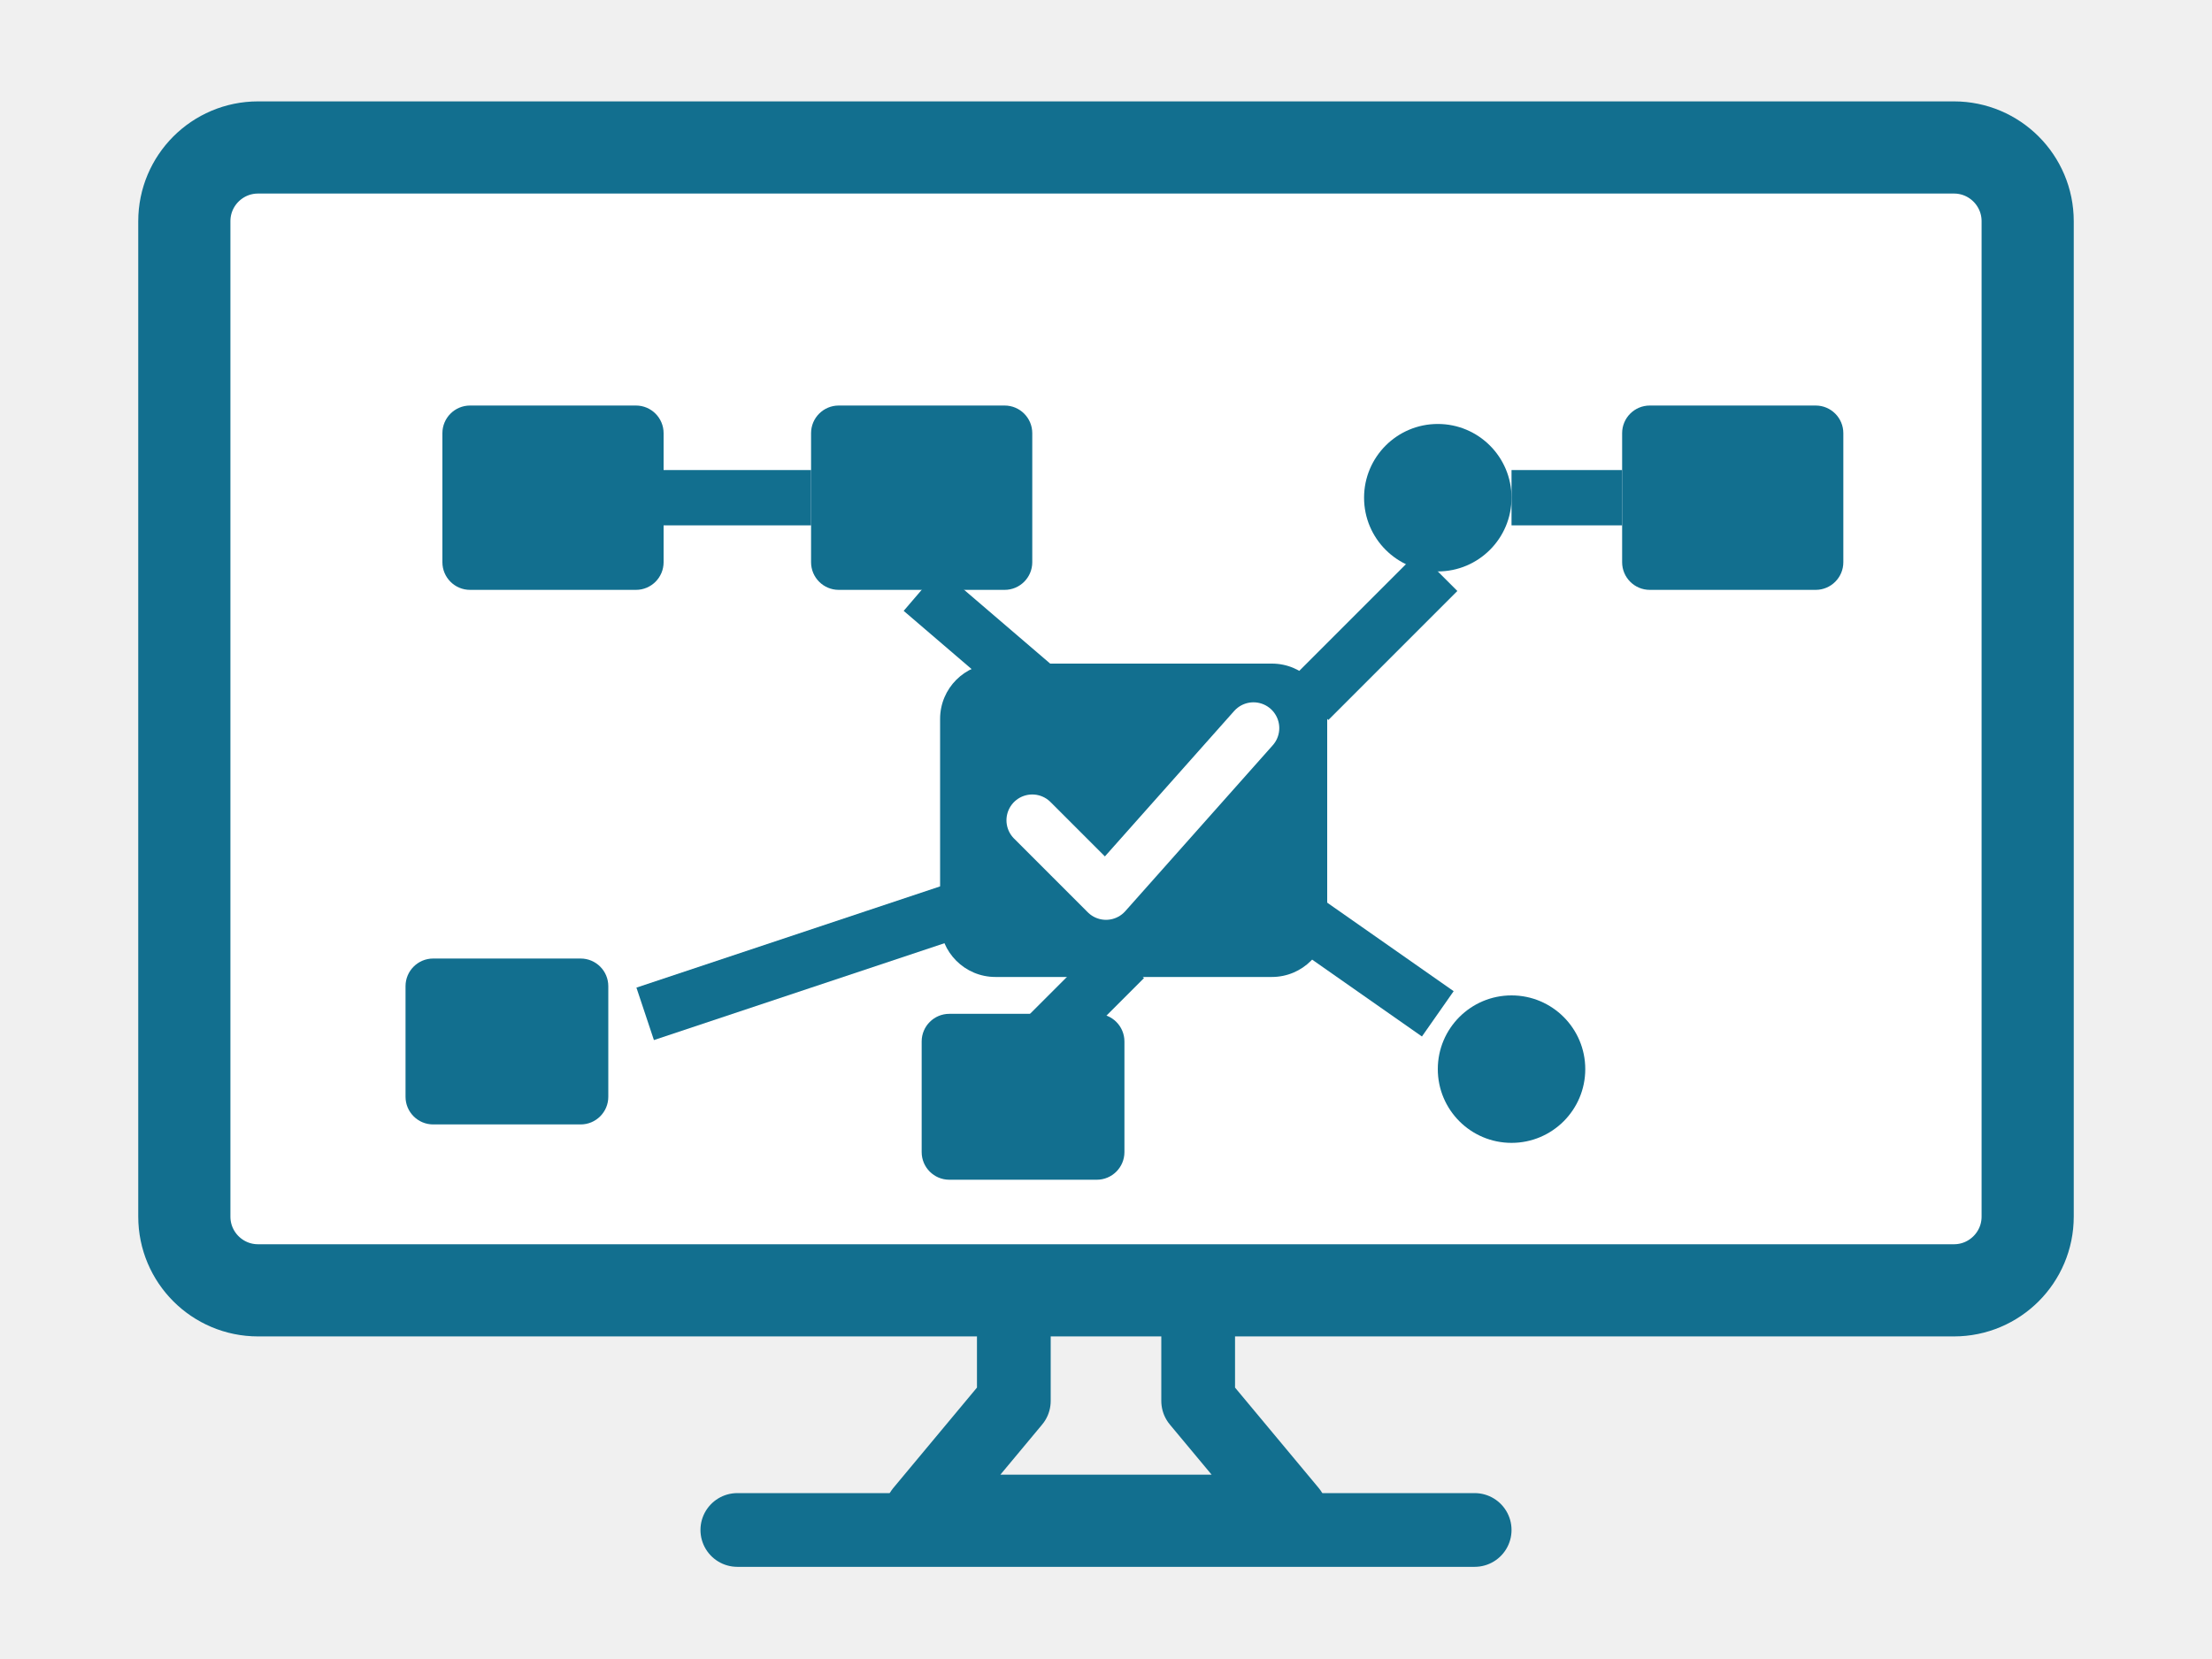
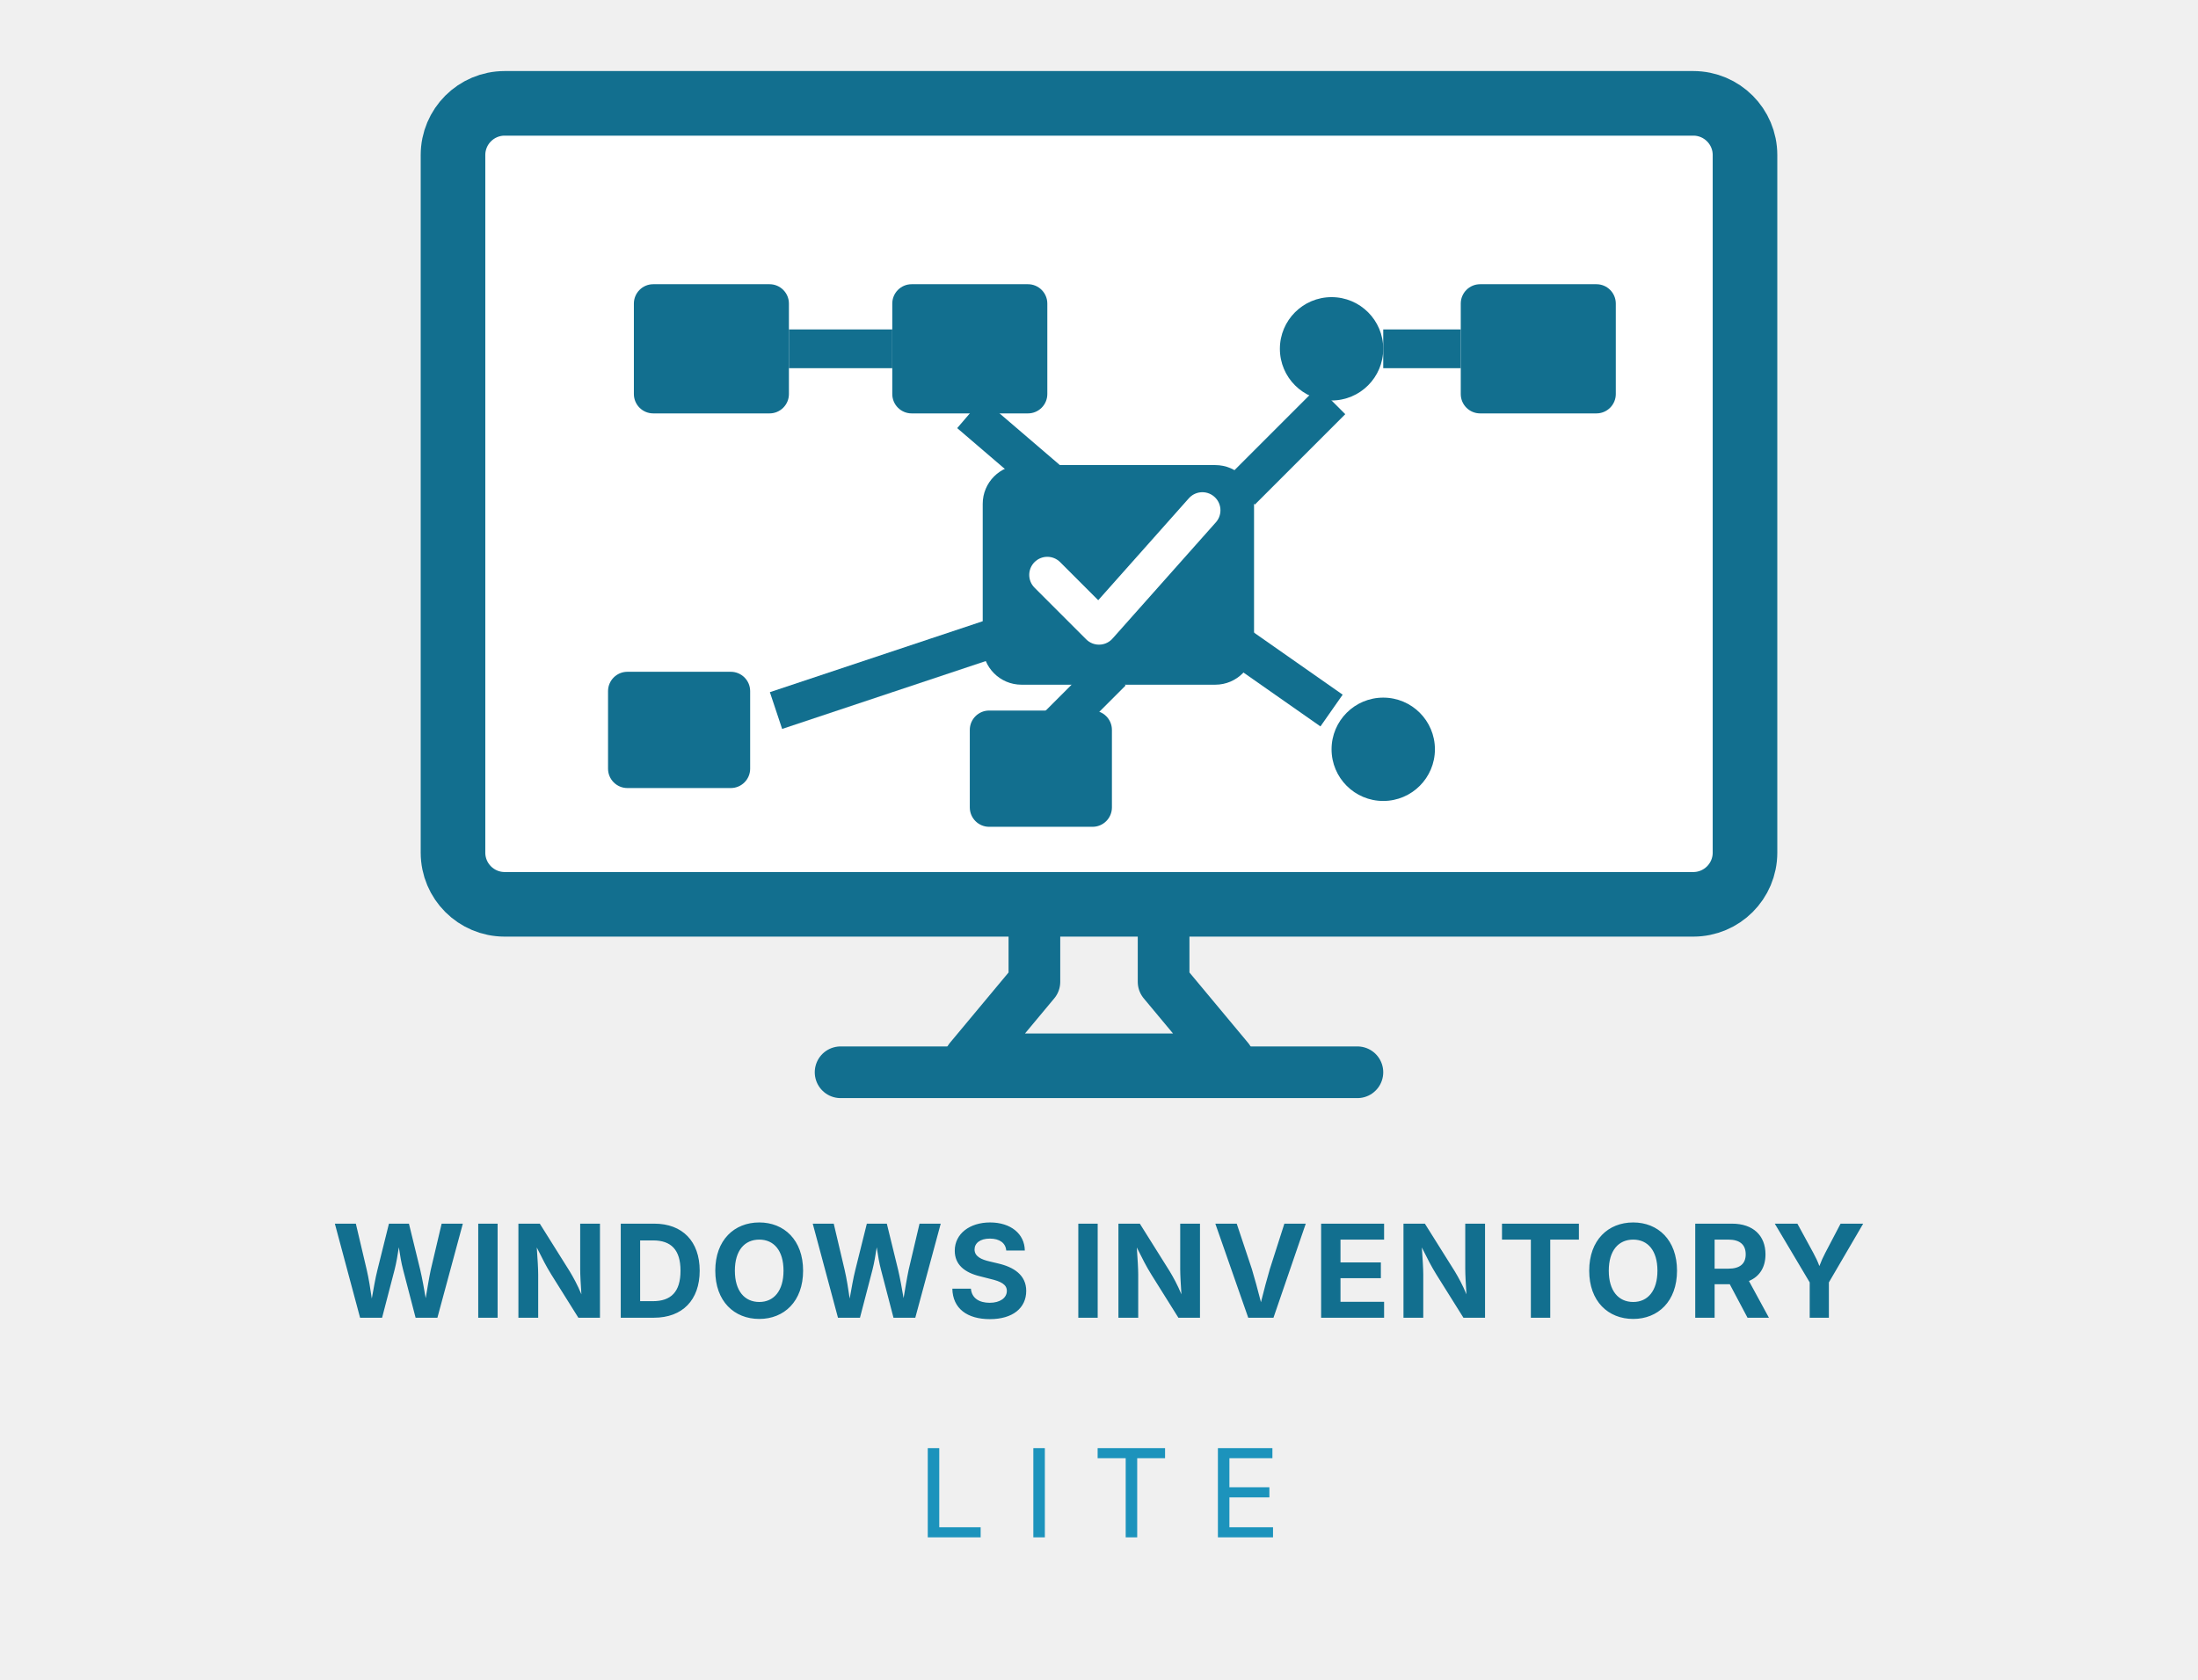
- <svg xmlns="http://www.w3.org/2000/svg" width="160" height="120" viewBox="0 0 120 90">
-   <rect x="10" y="8" width="100" height="62" rx="4" fill="#ffffff" stroke="#126f8f" stroke-width="5" />
-   <path d="M55 70 L55 76 L50 82 L70 82 L65 76 L65 70" fill="none" stroke="#126f8f" stroke-width="4" stroke-linejoin="round" />
-   <line x1="40" y1="83" x2="80" y2="83" stroke="#126f8f" stroke-width="4" stroke-linecap="round" />
-   <line x1="36" y1="27" x2="44" y2="27" stroke="#126f8f" stroke-width="3" />
-   <line x1="50" y1="32" x2="57" y2="38" stroke="#126f8f" stroke-width="3" />
-   <line x1="78" y1="31" x2="71" y2="38" stroke="#126f8f" stroke-width="3" />
-   <line x1="82" y1="27" x2="88" y2="27" stroke="#126f8f" stroke-width="3" />
-   <line x1="56" y1="48" x2="35" y2="55" stroke="#126f8f" stroke-width="3" />
-   <line x1="61" y1="52" x2="55" y2="58" stroke="#126f8f" stroke-width="3" />
-   <line x1="68" y1="48" x2="78" y2="55" stroke="#126f8f" stroke-width="3" />
-   <rect x="24" y="22" width="12" height="10" rx="1.5" fill="#126f8f" />
-   <rect x="44" y="22" width="12" height="10" rx="1.5" fill="#126f8f" />
-   <circle cx="78" cy="27" r="4" fill="#126f8f" />
-   <rect x="88" y="22" width="12" height="10" rx="1.5" fill="#126f8f" />
-   <rect x="22" y="52" width="11" height="9" rx="1.5" fill="#126f8f" />
-   <rect x="50" y="55" width="11" height="9" rx="1.5" fill="#126f8f" />
-   <circle cx="82" cy="58" r="4" fill="#126f8f" />
-   <rect x="51" y="36" width="21" height="17" rx="3" fill="#126f8f" />
-   <path d="M56 44.5 L60 48.5 L68 39.5" fill="none" stroke="#ffffff" stroke-width="2.8" stroke-linecap="round" stroke-linejoin="round" />
+ <svg xmlns="http://www.w3.org/2000/svg" width="212" height="162" viewBox="0 0 170 130">
+   <g transform="translate(25,0)">
+     <rect x="10" y="8" width="100" height="62" rx="4" fill="#ffffff" stroke="#126f8f" stroke-width="5" />
+     <path d="M55 70 L55 76 L50 82 L70 82 L65 76 L65 70" fill="none" stroke="#126f8f" stroke-width="4" stroke-linejoin="round" />
+     <line x1="40" y1="83" x2="80" y2="83" stroke="#126f8f" stroke-width="4" stroke-linecap="round" />
+     <line x1="36" y1="27" x2="44" y2="27" stroke="#126f8f" stroke-width="3" />
+     <line x1="50" y1="32" x2="57" y2="38" stroke="#126f8f" stroke-width="3" />
+     <line x1="78" y1="31" x2="71" y2="38" stroke="#126f8f" stroke-width="3" />
+     <line x1="82" y1="27" x2="88" y2="27" stroke="#126f8f" stroke-width="3" />
+     <line x1="56" y1="48" x2="35" y2="55" stroke="#126f8f" stroke-width="3" />
+     <line x1="61" y1="52" x2="55" y2="58" stroke="#126f8f" stroke-width="3" />
+     <line x1="68" y1="48" x2="78" y2="55" stroke="#126f8f" stroke-width="3" />
+     <rect x="24" y="22" width="12" height="10" rx="1.5" fill="#126f8f" />
+     <rect x="44" y="22" width="12" height="10" rx="1.5" fill="#126f8f" />
+     <circle cx="78" cy="27" r="4" fill="#126f8f" />
+     <rect x="88" y="22" width="12" height="10" rx="1.5" fill="#126f8f" />
+     <rect x="22" y="52" width="11" height="9" rx="1.5" fill="#126f8f" />
+     <rect x="50" y="55" width="11" height="9" rx="1.5" fill="#126f8f" />
+     <circle cx="82" cy="58" r="4" fill="#126f8f" />
+     <rect x="51" y="36" width="21" height="17" rx="3" fill="#126f8f" />
+     <path d="M56 44.5 L60 48.5 L68 39.5" fill="none" stroke="#ffffff" stroke-width="2.8" stroke-linecap="round" stroke-linejoin="round" />
+   </g>
+   <text x="85" y="102" text-anchor="middle" font-family="Inter, Roboto, 'Segoe UI', Arial, sans-serif" font-weight="700" font-size="10" letter-spacing="0.3" fill="#126f8f">WINDOWS INVENTORY</text>
+   <text x="85" y="119" text-anchor="middle" font-family="Inter, Roboto, 'Segoe UI', Arial, sans-serif" font-weight="400" font-size="9.5" letter-spacing="2.8" fill="#1c93bc">LITE</text>
</svg>
